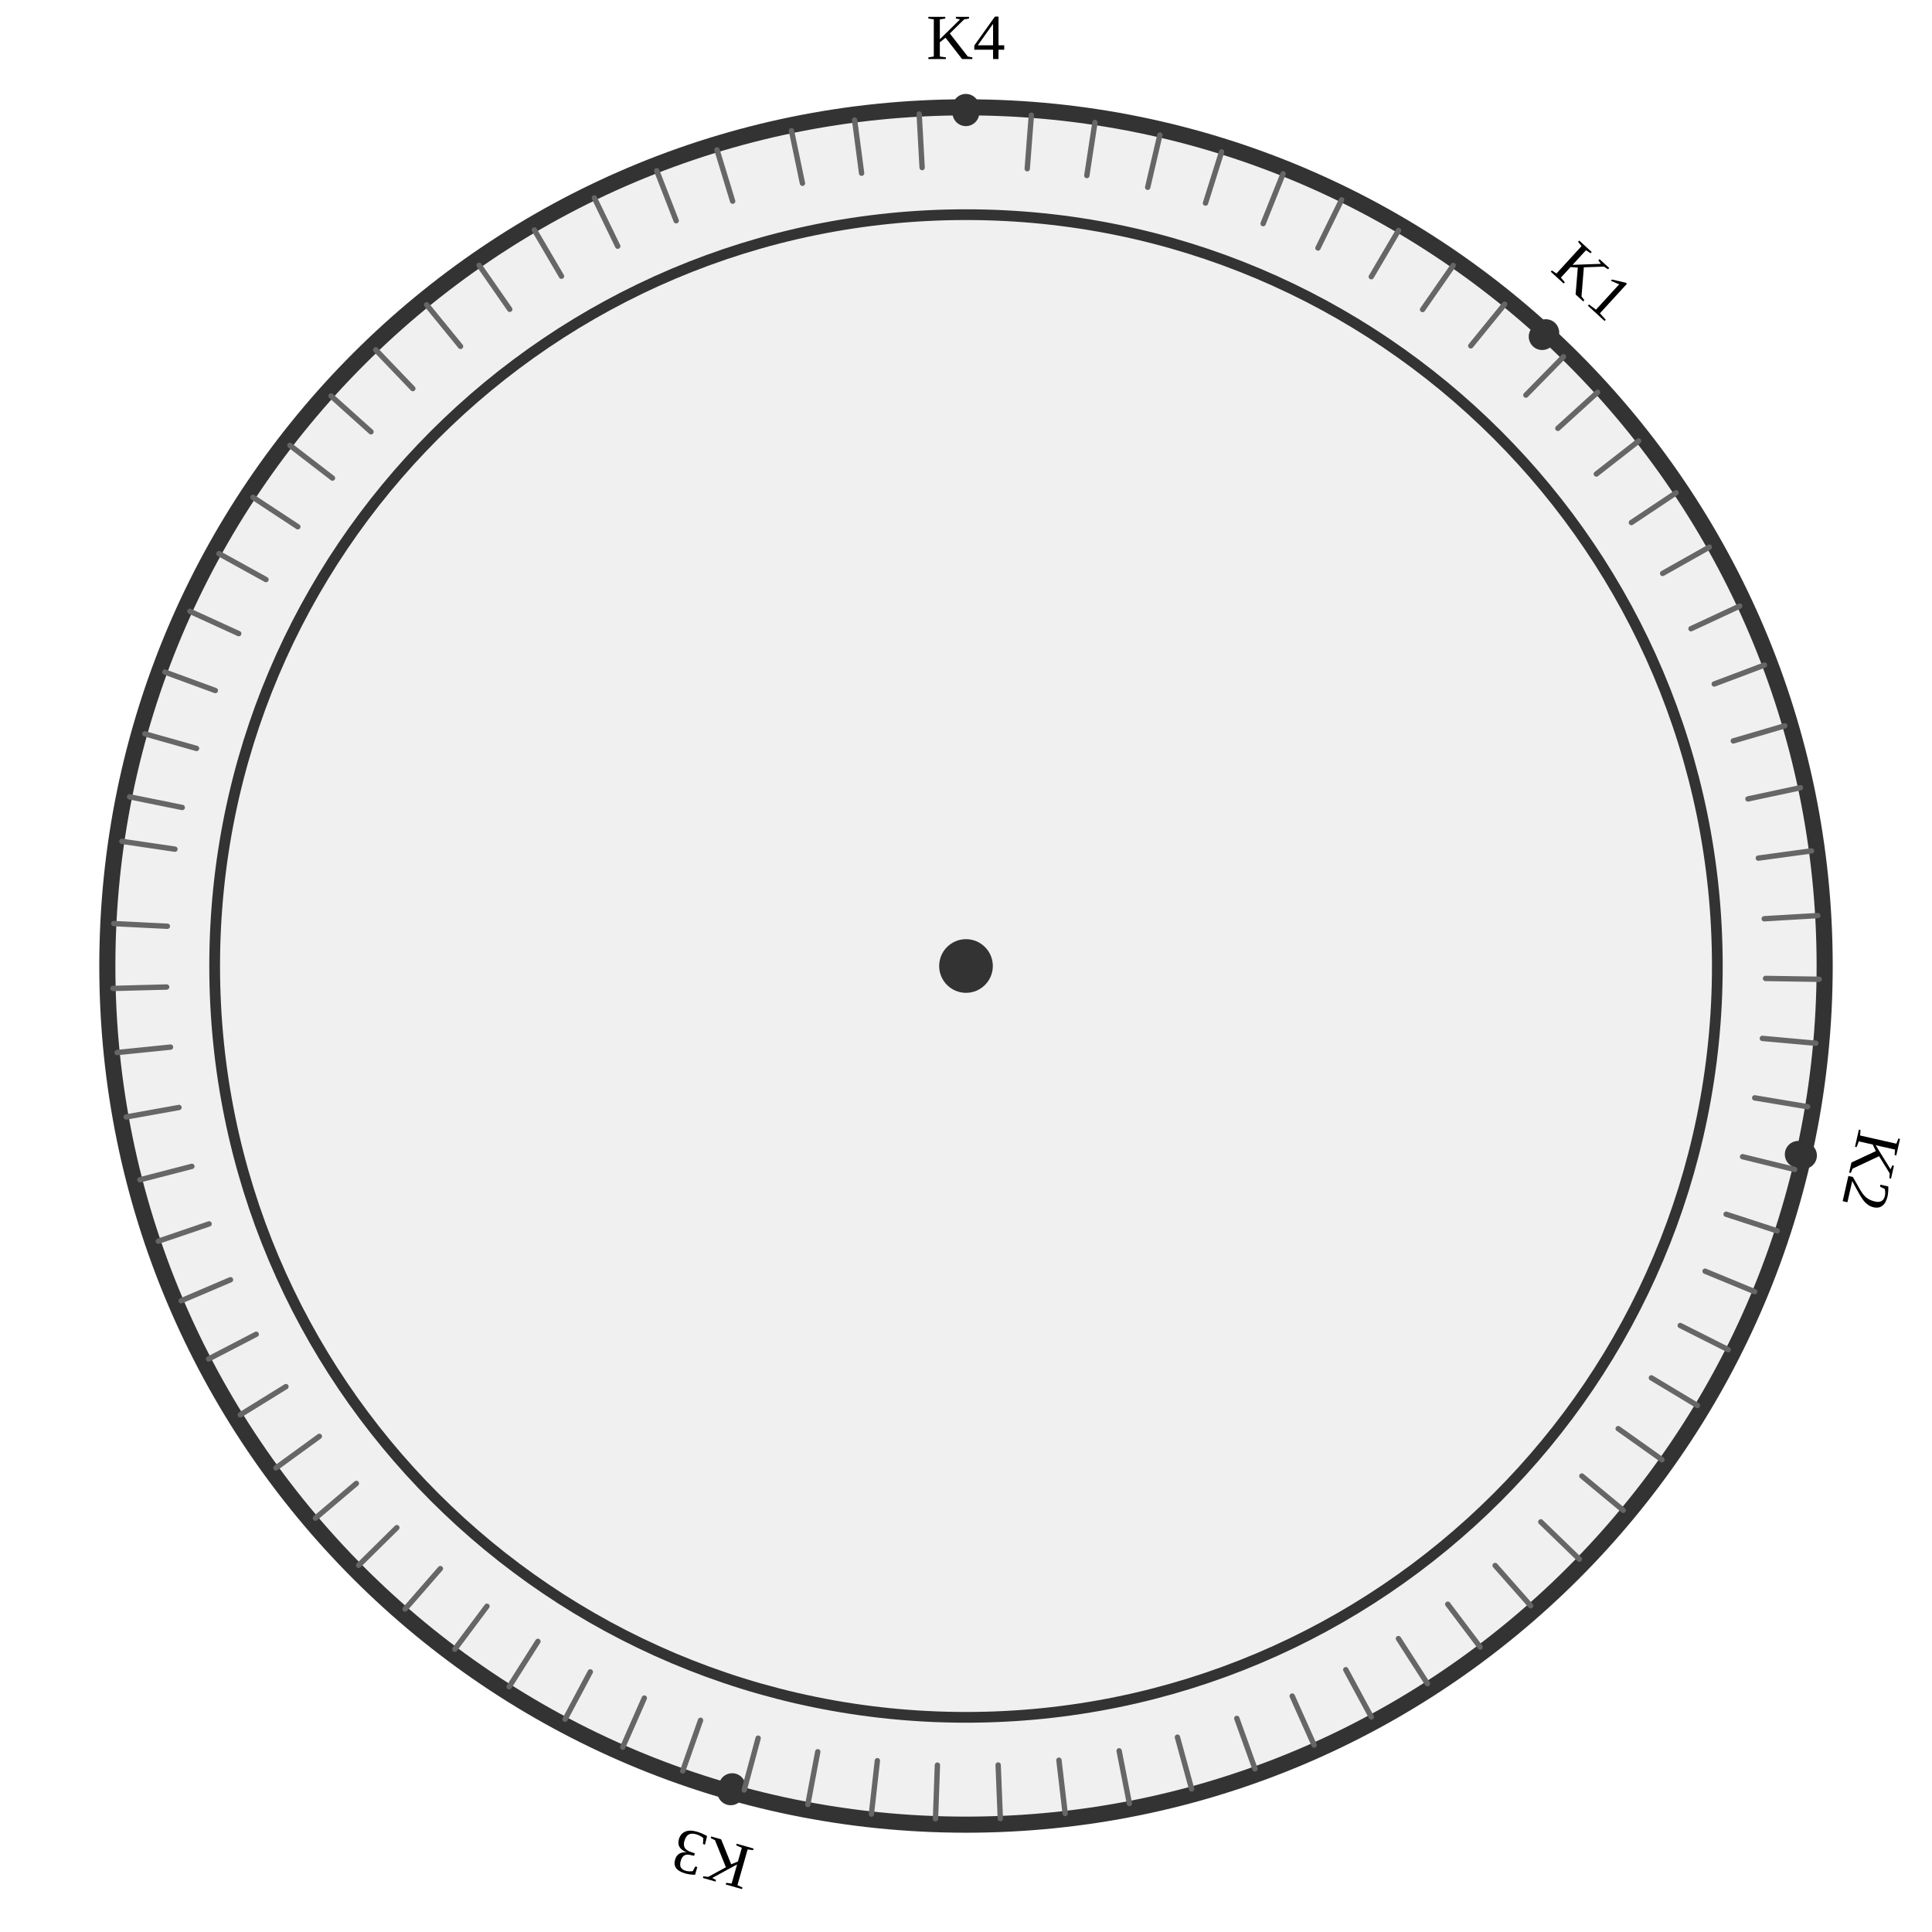
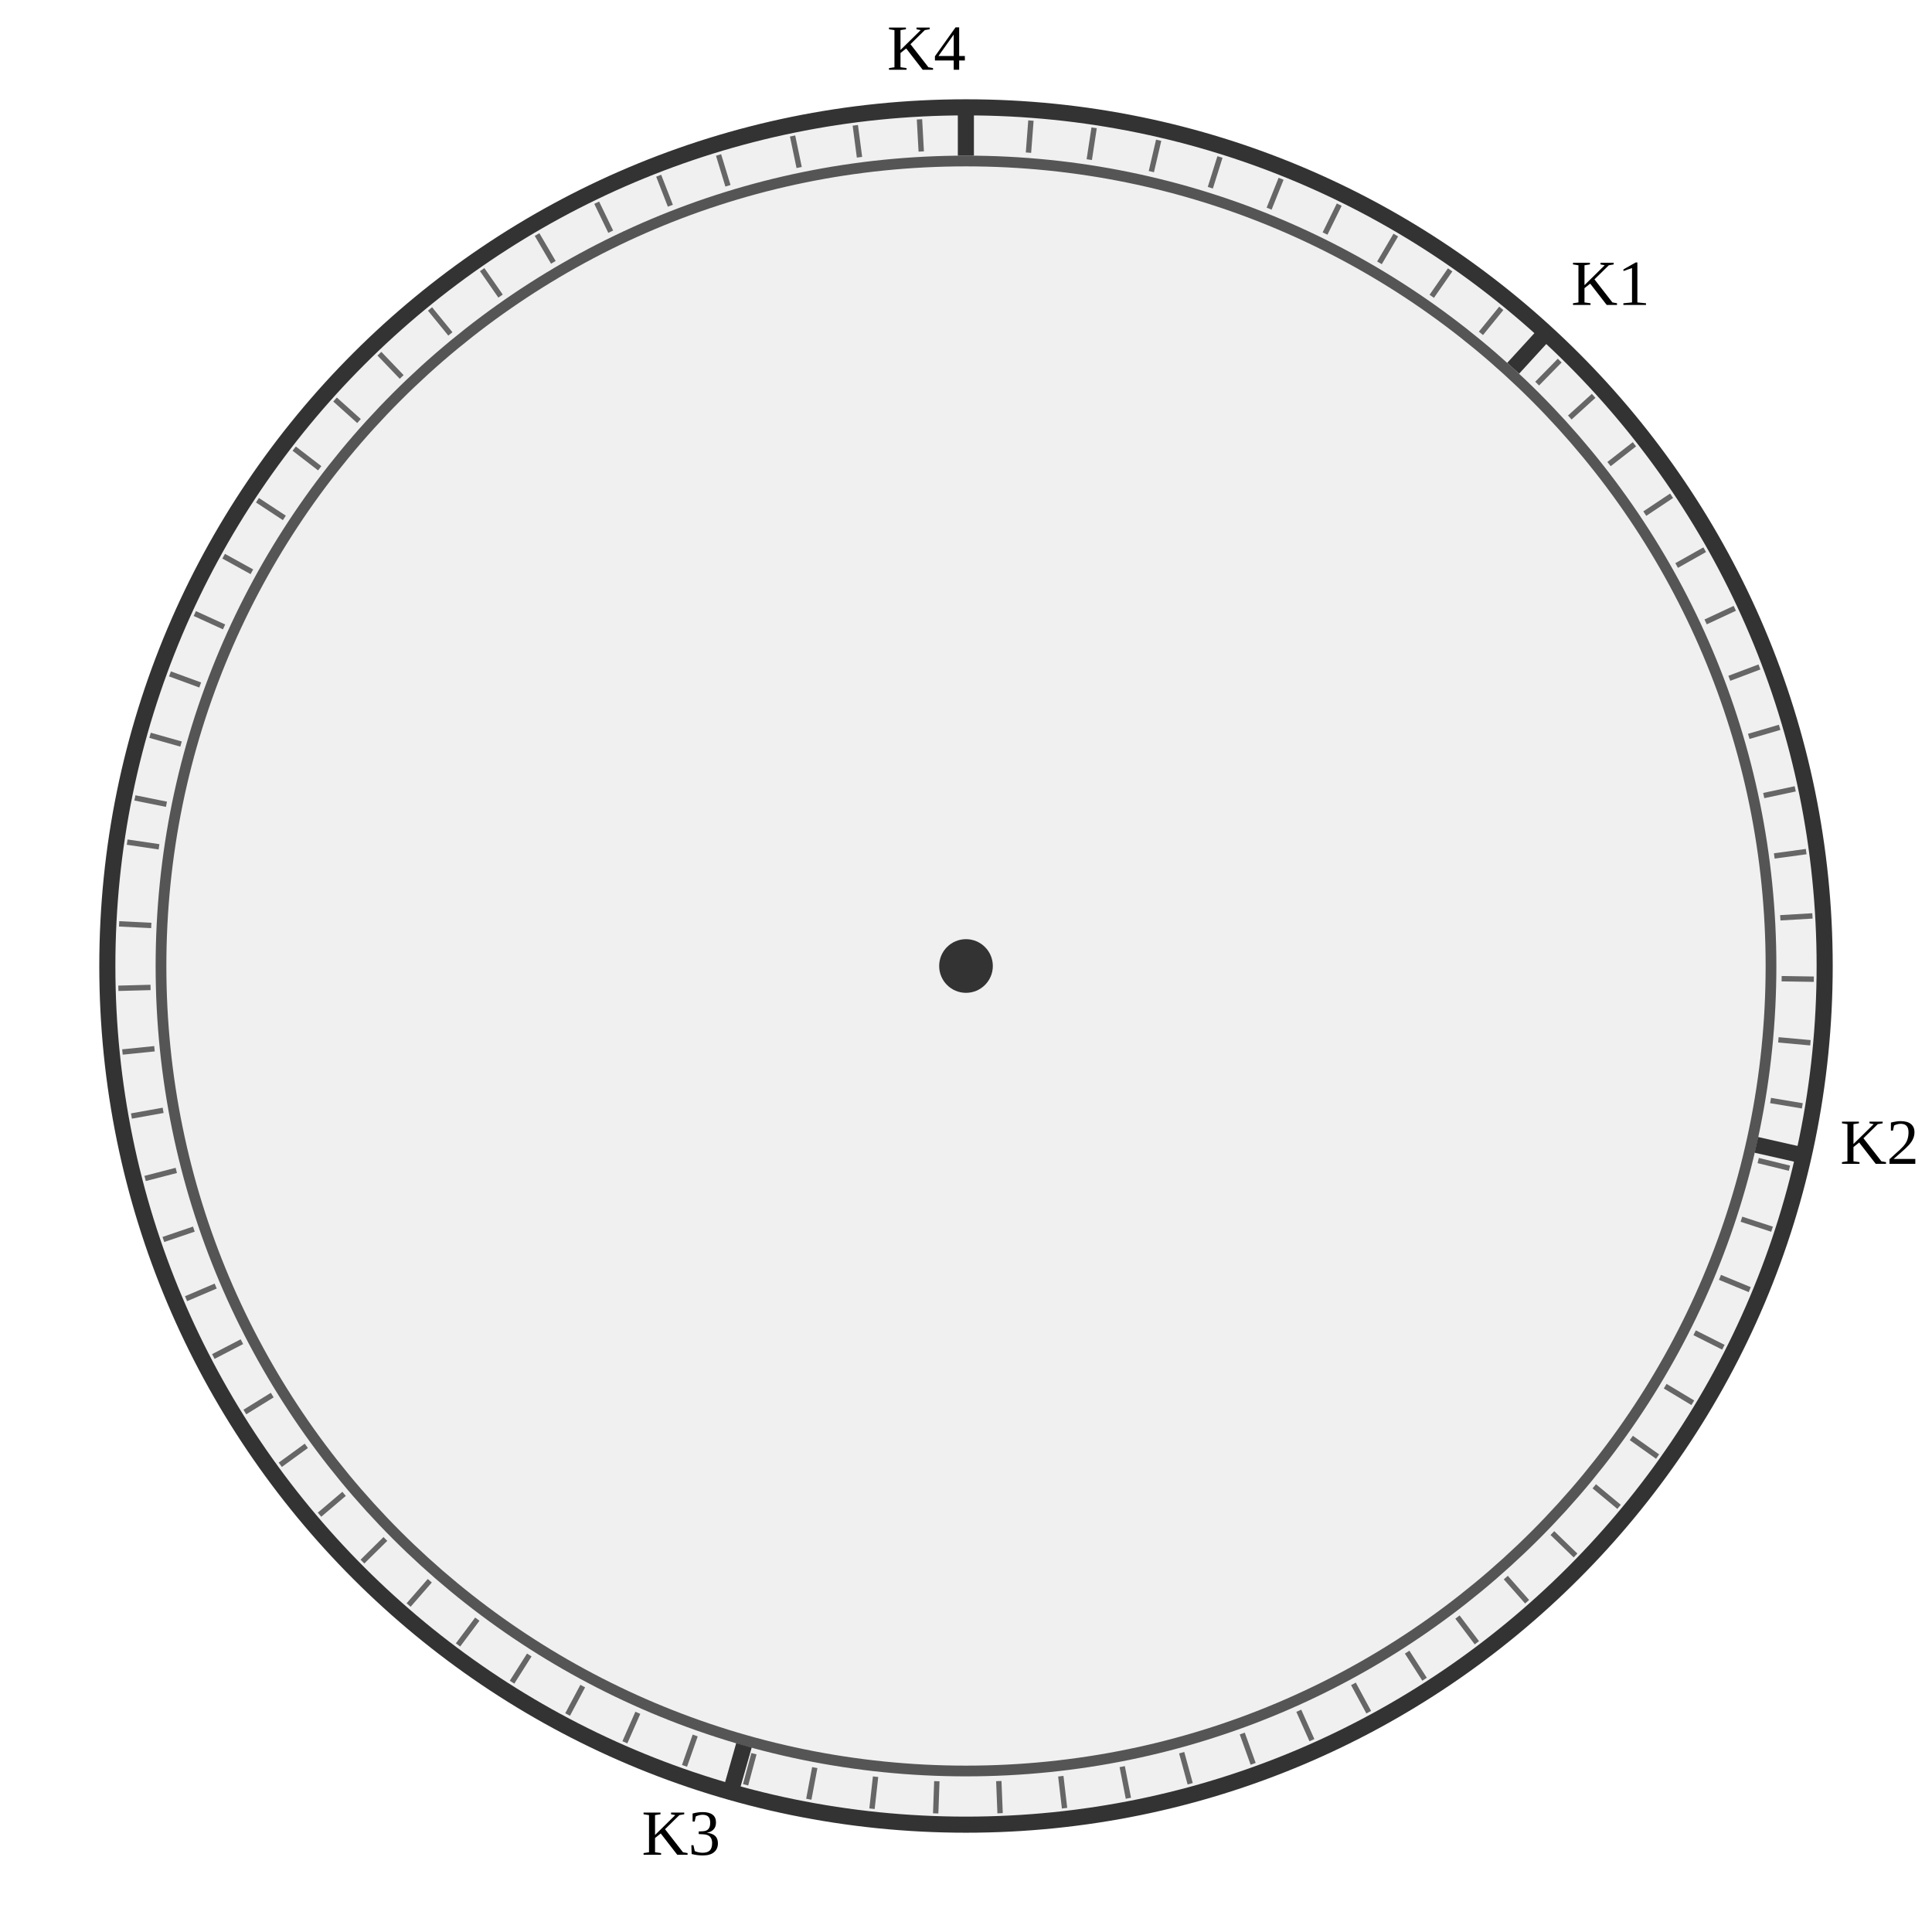
<svg xmlns="http://www.w3.org/2000/svg" height="360" viewBox="0 0 360 360" width="360">
  <g font-size="12" id="world" shape-rendering="geometricPrecision">
    <circle cx="180" cy="180" fill="#f0f0f0" r="160" stroke="#333" stroke-width="3" />
-     <circle cx="180" cy="180" fill="#f0f0f0" r="140" stroke="#333" stroke-width="2" />
-     <g transform="translate(180, 180)">
-       <path d="M0,-160 L0,-159" stroke="#333" stroke-linecap="round" stroke-width="5" transform="rotate(42.47157)" />
-       <text text-anchor="middle" transform="rotate(42.47157)" x="0" y="-169">
+     <circle cx="180" cy="180" fill="#f0f0f0" r="150" stroke="#555" stroke-width="2" />
+     <g>
+       <g transform="translate(180, 180)">
+         <path d="M0,-151 L0,-159" stroke="#333" stroke-width="3" transform="rotate(42.47157)" />
+         <path d="M0,-151 L0,-159" stroke="#333" stroke-width="3" transform="rotate(102.7523)" />
+         <path d="M0,-151 L0,-159" stroke="#333" stroke-width="3" transform="rotate(195.9027)" />
+         <path d="M0,-151 L0,-159" stroke="#333" stroke-width="3" transform="rotate(359.9911)" />
+         <path d="M0,-152 L0,-158" stroke="#666" stroke-width="1" transform="rotate(4.391899)" />
+         <path d="M0,-152 L0,-158" stroke="#666" stroke-width="1" transform="rotate(8.691472)" />
+         <path d="M0,-152 L0,-158" stroke="#666" stroke-width="1" transform="rotate(13.13354)" />
+         <path d="M0,-152 L0,-158" stroke="#666" stroke-width="1" transform="rotate(17.42842)" />
+         <path d="M0,-152 L0,-158" stroke="#666" stroke-width="1" transform="rotate(21.81328)" />
+         <path d="M0,-152 L0,-158" stroke="#666" stroke-width="1" transform="rotate(26.11406)" />
+         <path d="M0,-152 L0,-158" stroke="#666" stroke-width="1" transform="rotate(30.45567)" />
+         <path d="M0,-152 L0,-158" stroke="#666" stroke-width="1" transform="rotate(34.81767)" />
+         <path d="M0,-152 L0,-158" stroke="#666" stroke-width="1" transform="rotate(39.14317)" />
+         <path d="M0,-152 L0,-158" stroke="#666" stroke-width="1" transform="rotate(44.44148)" />
+         <path d="M0,-152 L0,-158" stroke="#666" stroke-width="1" transform="rotate(47.74779)" />
+         <path d="M0,-152 L0,-158" stroke="#666" stroke-width="1" transform="rotate(52.02681)" />
+         <path d="M0,-152 L0,-158" stroke="#666" stroke-width="1" transform="rotate(56.31823)" />
+         <path d="M0,-152 L0,-158" stroke="#666" stroke-width="1" transform="rotate(60.59669)" />
+         <path d="M0,-152 L0,-158" stroke="#666" stroke-width="1" transform="rotate(65.05073)" />
+         <path d="M0,-152 L0,-158" stroke="#666" stroke-width="1" transform="rotate(69.34817)" />
+         <path d="M0,-152 L0,-158" stroke="#666" stroke-width="1" transform="rotate(73.65091)" />
+         <path d="M0,-152 L0,-158" stroke="#666" stroke-width="1" transform="rotate(77.93949)" />
+         <path d="M0,-152 L0,-158" stroke="#666" stroke-width="1" transform="rotate(82.24639)" />
+         <path d="M0,-152 L0,-158" stroke="#666" stroke-width="1" transform="rotate(86.61268)" />
+         <path d="M0,-152 L0,-158" stroke="#666" stroke-width="1" transform="rotate(90.89141)" />
+         <path d="M0,-152 L0,-158" stroke="#666" stroke-width="1" transform="rotate(95.19437)" />
+         <path d="M0,-152 L0,-158" stroke="#666" stroke-width="1" transform="rotate(99.49183)" />
+         <path d="M0,-152 L0,-158" stroke="#666" stroke-width="1" transform="rotate(103.7967)" />
+         <path d="M0,-152 L0,-158" stroke="#666" stroke-width="1" transform="rotate(108.0844)" />
+         <path d="M0,-152 L0,-158" stroke="#666" stroke-width="1" transform="rotate(112.4379)" />
+         <path d="M0,-152 L0,-158" stroke="#666" stroke-width="1" transform="rotate(116.7191)" />
+         <path d="M0,-152 L0,-158" stroke="#666" stroke-width="1" transform="rotate(121.0039)" />
+         <path d="M0,-152 L0,-158" stroke="#666" stroke-width="1" transform="rotate(125.3509)" />
+         <path d="M0,-152 L0,-158" stroke="#666" stroke-width="1" transform="rotate(129.63)" />
+         <path d="M0,-152 L0,-158" stroke="#666" stroke-width="1" transform="rotate(134.0417)" />
+         <path d="M0,-152 L0,-158" stroke="#666" stroke-width="1" transform="rotate(138.5677)" />
+         <path d="M0,-152 L0,-158" stroke="#666" stroke-width="1" transform="rotate(142.952)" />
+         <path d="M0,-152 L0,-158" stroke="#666" stroke-width="1" transform="rotate(147.2618)" />
+         <path d="M0,-152 L0,-158" stroke="#666" stroke-width="1" transform="rotate(151.6444)" />
+         <path d="M0,-152 L0,-158" stroke="#666" stroke-width="1" transform="rotate(155.9236)" />
+         <path d="M0,-152 L0,-158" stroke="#666" stroke-width="1" transform="rotate(160.2052)" />
+         <path d="M0,-152 L0,-158" stroke="#666" stroke-width="1" transform="rotate(164.6688)" />
+         <path d="M0,-152 L0,-158" stroke="#666" stroke-width="1" transform="rotate(168.9594)" />
+         <path d="M0,-152 L0,-158" stroke="#666" stroke-width="1" transform="rotate(173.3256)" />
+         <path d="M0,-152 L0,-158" stroke="#666" stroke-width="1" transform="rotate(177.6954)" />
+         <path d="M0,-152 L0,-158" stroke="#666" stroke-width="1" transform="rotate(182.0488)" />
+         <path d="M0,-152 L0,-158" stroke="#666" stroke-width="1" transform="rotate(186.3644)" />
+         <path d="M0,-152 L0,-158" stroke="#666" stroke-width="1" transform="rotate(190.6838)" />
+         <path d="M0,-152 L0,-158" stroke="#666" stroke-width="1" transform="rotate(195.0659)" />
+         <path d="M0,-152 L0,-158" stroke="#666" stroke-width="1" transform="rotate(199.3884)" />
+         <path d="M0,-152 L0,-158" stroke="#666" stroke-width="1" transform="rotate(203.7218)" />
+         <path d="M0,-152 L0,-158" stroke="#666" stroke-width="1" transform="rotate(208.0238)" />
+         <path d="M0,-152 L0,-158" stroke="#666" stroke-width="1" transform="rotate(212.3686)" />
+         <path d="M0,-152 L0,-158" stroke="#666" stroke-width="1" transform="rotate(216.8036)" />
+         <path d="M0,-152 L0,-158" stroke="#666" stroke-width="1" transform="rotate(221.0963)" />
+         <path d="M0,-152 L0,-158" stroke="#666" stroke-width="1" transform="rotate(225.3803)" />
+         <path d="M0,-152 L0,-158" stroke="#666" stroke-width="1" transform="rotate(229.6774)" />
+         <path d="M0,-152 L0,-158" stroke="#666" stroke-width="1" transform="rotate(233.9684)" />
+         <path d="M0,-152 L0,-158" stroke="#666" stroke-width="1" transform="rotate(238.2635)" />
+         <path d="M0,-152 L0,-158" stroke="#666" stroke-width="1" transform="rotate(242.5781)" />
+         <path d="M0,-152 L0,-158" stroke="#666" stroke-width="1" transform="rotate(246.8989)" />
+         <path d="M0,-152 L0,-158" stroke="#666" stroke-width="1" transform="rotate(251.1841)" />
+         <path d="M0,-152 L0,-158" stroke="#666" stroke-width="1" transform="rotate(255.4891)" />
+         <path d="M0,-152 L0,-158" stroke="#666" stroke-width="1" transform="rotate(259.8092)" />
+         <path d="M0,-152 L0,-158" stroke="#666" stroke-width="1" transform="rotate(264.1788)" />
+         <path d="M0,-152 L0,-158" stroke="#666" stroke-width="1" transform="rotate(268.4938)" />
+         <path d="M0,-152 L0,-158" stroke="#666" stroke-width="1" transform="rotate(272.8491)" />
+         <path d="M0,-152 L0,-158" stroke="#666" stroke-width="1" transform="rotate(278.4015)" />
+         <path d="M0,-152 L0,-158" stroke="#666" stroke-width="1" transform="rotate(281.4344)" />
+         <path d="M0,-152 L0,-158" stroke="#666" stroke-width="1" transform="rotate(285.7879)" />
+         <path d="M0,-152 L0,-158" stroke="#666" stroke-width="1" transform="rotate(290.1505)" />
+         <path d="M0,-152 L0,-158" stroke="#666" stroke-width="1" transform="rotate(294.5622)" />
+         <path d="M0,-152 L0,-158" stroke="#666" stroke-width="1" transform="rotate(298.9002)" />
+         <path d="M0,-152 L0,-158" stroke="#666" stroke-width="1" transform="rotate(303.3195)" />
+         <path d="M0,-152 L0,-158" stroke="#666" stroke-width="1" transform="rotate(307.601)" />
+         <path d="M0,-152 L0,-158" stroke="#666" stroke-width="1" transform="rotate(311.9174)" />
+         <path d="M0,-152 L0,-158" stroke="#666" stroke-width="1" transform="rotate(316.2284)" />
+         <path d="M0,-152 L0,-158" stroke="#666" stroke-width="1" transform="rotate(320.7945)" />
+         <path d="M0,-152 L0,-158" stroke="#666" stroke-width="1" transform="rotate(325.2091)" />
+         <path d="M0,-152 L0,-158" stroke="#666" stroke-width="1" transform="rotate(329.6114)" />
+         <path d="M0,-152 L0,-158" stroke="#666" stroke-width="1" transform="rotate(334.1805)" />
+         <path d="M0,-152 L0,-158" stroke="#666" stroke-width="1" transform="rotate(338.7504)" />
+         <path d="M0,-152 L0,-158" stroke="#666" stroke-width="1" transform="rotate(343.0328)" />
+         <path d="M0,-152 L0,-158" stroke="#666" stroke-width="1" transform="rotate(348.1982)" />
+         <path d="M0,-152 L0,-158" stroke="#666" stroke-width="1" transform="rotate(352.4982)" />
+         <path d="M0,-152 L0,-158" stroke="#666" stroke-width="1" transform="rotate(356.8548)" />
+       </g>
+       <g transform="translate(180, 180)">
+         <text text-anchor="start" x="112.762" y="-123.181">
K1

</text>
-       <path d="M0,-160 L0,-159" stroke="#333" stroke-linecap="round" stroke-width="5" transform="rotate(102.7523)" />
-       <text text-anchor="middle" transform="rotate(102.7523)" x="0" y="-169">
+         <text text-anchor="start" x="162.881" y="36.863">
K2

</text>
-       <path d="M0,-160 L0,-159" stroke="#333" stroke-linecap="round" stroke-width="5" transform="rotate(195.9027)" />
-       <text text-anchor="middle" transform="rotate(195.9027)" x="0" y="-169">
+         <text text-anchor="end" x="-45.759" y="165.609">
K3
</text>
-       <path d="M0,-160 L0,-159" stroke="#333" stroke-linecap="round" stroke-width="5" transform="rotate(359.9911)" />
-       <text text-anchor="middle" transform="rotate(359.9911)" x="0" y="-169">
+         <text text-anchor="end" x="-0.026" y="-167">
K4
</text>
-       <path d="M0,-149 L0,-159" stroke="#666" stroke-linecap="round" stroke-width="1" transform="rotate(4.391899)" />
-       <path d="M0,-149 L0,-159" stroke="#666" stroke-linecap="round" stroke-width="1" transform="rotate(8.691472)" />
-       <path d="M0,-149 L0,-159" stroke="#666" stroke-linecap="round" stroke-width="1" transform="rotate(13.13354)" />
-       <path d="M0,-149 L0,-159" stroke="#666" stroke-linecap="round" stroke-width="1" transform="rotate(17.42842)" />
-       <path d="M0,-149 L0,-159" stroke="#666" stroke-linecap="round" stroke-width="1" transform="rotate(21.81328)" />
-       <path d="M0,-149 L0,-159" stroke="#666" stroke-linecap="round" stroke-width="1" transform="rotate(26.11406)" />
-       <path d="M0,-149 L0,-159" stroke="#666" stroke-linecap="round" stroke-width="1" transform="rotate(30.45567)" />
-       <path d="M0,-149 L0,-159" stroke="#666" stroke-linecap="round" stroke-width="1" transform="rotate(34.81767)" />
-       <path d="M0,-149 L0,-159" stroke="#666" stroke-linecap="round" stroke-width="1" transform="rotate(39.14317)" />
-       <path d="M0,-149 L0,-159" stroke="#666" stroke-linecap="round" stroke-width="1" transform="rotate(44.44148)" />
-       <path d="M0,-149 L0,-159" stroke="#666" stroke-linecap="round" stroke-width="1" transform="rotate(47.74779)" />
-       <path d="M0,-149 L0,-159" stroke="#666" stroke-linecap="round" stroke-width="1" transform="rotate(52.02681)" />
-       <path d="M0,-149 L0,-159" stroke="#666" stroke-linecap="round" stroke-width="1" transform="rotate(56.31823)" />
-       <path d="M0,-149 L0,-159" stroke="#666" stroke-linecap="round" stroke-width="1" transform="rotate(60.59669)" />
-       <path d="M0,-149 L0,-159" stroke="#666" stroke-linecap="round" stroke-width="1" transform="rotate(65.05073)" />
-       <path d="M0,-149 L0,-159" stroke="#666" stroke-linecap="round" stroke-width="1" transform="rotate(69.34817)" />
-       <path d="M0,-149 L0,-159" stroke="#666" stroke-linecap="round" stroke-width="1" transform="rotate(73.65091)" />
-       <path d="M0,-149 L0,-159" stroke="#666" stroke-linecap="round" stroke-width="1" transform="rotate(77.93949)" />
-       <path d="M0,-149 L0,-159" stroke="#666" stroke-linecap="round" stroke-width="1" transform="rotate(82.24639)" />
-       <path d="M0,-149 L0,-159" stroke="#666" stroke-linecap="round" stroke-width="1" transform="rotate(86.61268)" />
-       <path d="M0,-149 L0,-159" stroke="#666" stroke-linecap="round" stroke-width="1" transform="rotate(90.89141)" />
-       <path d="M0,-149 L0,-159" stroke="#666" stroke-linecap="round" stroke-width="1" transform="rotate(95.19437)" />
-       <path d="M0,-149 L0,-159" stroke="#666" stroke-linecap="round" stroke-width="1" transform="rotate(99.49183)" />
-       <path d="M0,-149 L0,-159" stroke="#666" stroke-linecap="round" stroke-width="1" transform="rotate(103.7967)" />
-       <path d="M0,-149 L0,-159" stroke="#666" stroke-linecap="round" stroke-width="1" transform="rotate(108.0844)" />
-       <path d="M0,-149 L0,-159" stroke="#666" stroke-linecap="round" stroke-width="1" transform="rotate(112.4379)" />
-       <path d="M0,-149 L0,-159" stroke="#666" stroke-linecap="round" stroke-width="1" transform="rotate(116.7191)" />
-       <path d="M0,-149 L0,-159" stroke="#666" stroke-linecap="round" stroke-width="1" transform="rotate(121.0039)" />
-       <path d="M0,-149 L0,-159" stroke="#666" stroke-linecap="round" stroke-width="1" transform="rotate(125.3509)" />
-       <path d="M0,-149 L0,-159" stroke="#666" stroke-linecap="round" stroke-width="1" transform="rotate(129.63)" />
-       <path d="M0,-149 L0,-159" stroke="#666" stroke-linecap="round" stroke-width="1" transform="rotate(134.0417)" />
-       <path d="M0,-149 L0,-159" stroke="#666" stroke-linecap="round" stroke-width="1" transform="rotate(138.5677)" />
-       <path d="M0,-149 L0,-159" stroke="#666" stroke-linecap="round" stroke-width="1" transform="rotate(142.952)" />
-       <path d="M0,-149 L0,-159" stroke="#666" stroke-linecap="round" stroke-width="1" transform="rotate(147.2618)" />
-       <path d="M0,-149 L0,-159" stroke="#666" stroke-linecap="round" stroke-width="1" transform="rotate(151.6444)" />
-       <path d="M0,-149 L0,-159" stroke="#666" stroke-linecap="round" stroke-width="1" transform="rotate(155.9236)" />
-       <path d="M0,-149 L0,-159" stroke="#666" stroke-linecap="round" stroke-width="1" transform="rotate(160.2052)" />
-       <path d="M0,-149 L0,-159" stroke="#666" stroke-linecap="round" stroke-width="1" transform="rotate(164.6688)" />
-       <path d="M0,-149 L0,-159" stroke="#666" stroke-linecap="round" stroke-width="1" transform="rotate(168.9594)" />
-       <path d="M0,-149 L0,-159" stroke="#666" stroke-linecap="round" stroke-width="1" transform="rotate(173.3256)" />
-       <path d="M0,-149 L0,-159" stroke="#666" stroke-linecap="round" stroke-width="1" transform="rotate(177.6954)" />
-       <path d="M0,-149 L0,-159" stroke="#666" stroke-linecap="round" stroke-width="1" transform="rotate(182.0488)" />
-       <path d="M0,-149 L0,-159" stroke="#666" stroke-linecap="round" stroke-width="1" transform="rotate(186.3644)" />
-       <path d="M0,-149 L0,-159" stroke="#666" stroke-linecap="round" stroke-width="1" transform="rotate(190.6838)" />
-       <path d="M0,-149 L0,-159" stroke="#666" stroke-linecap="round" stroke-width="1" transform="rotate(195.0659)" />
-       <path d="M0,-149 L0,-159" stroke="#666" stroke-linecap="round" stroke-width="1" transform="rotate(199.3884)" />
-       <path d="M0,-149 L0,-159" stroke="#666" stroke-linecap="round" stroke-width="1" transform="rotate(203.7218)" />
-       <path d="M0,-149 L0,-159" stroke="#666" stroke-linecap="round" stroke-width="1" transform="rotate(208.0238)" />
-       <path d="M0,-149 L0,-159" stroke="#666" stroke-linecap="round" stroke-width="1" transform="rotate(212.3686)" />
-       <path d="M0,-149 L0,-159" stroke="#666" stroke-linecap="round" stroke-width="1" transform="rotate(216.8036)" />
-       <path d="M0,-149 L0,-159" stroke="#666" stroke-linecap="round" stroke-width="1" transform="rotate(221.0963)" />
-       <path d="M0,-149 L0,-159" stroke="#666" stroke-linecap="round" stroke-width="1" transform="rotate(225.3803)" />
-       <path d="M0,-149 L0,-159" stroke="#666" stroke-linecap="round" stroke-width="1" transform="rotate(229.6774)" />
-       <path d="M0,-149 L0,-159" stroke="#666" stroke-linecap="round" stroke-width="1" transform="rotate(233.9684)" />
-       <path d="M0,-149 L0,-159" stroke="#666" stroke-linecap="round" stroke-width="1" transform="rotate(238.2635)" />
-       <path d="M0,-149 L0,-159" stroke="#666" stroke-linecap="round" stroke-width="1" transform="rotate(242.5781)" />
-       <path d="M0,-149 L0,-159" stroke="#666" stroke-linecap="round" stroke-width="1" transform="rotate(246.8989)" />
-       <path d="M0,-149 L0,-159" stroke="#666" stroke-linecap="round" stroke-width="1" transform="rotate(251.1841)" />
-       <path d="M0,-149 L0,-159" stroke="#666" stroke-linecap="round" stroke-width="1" transform="rotate(255.4891)" />
-       <path d="M0,-149 L0,-159" stroke="#666" stroke-linecap="round" stroke-width="1" transform="rotate(259.8092)" />
-       <path d="M0,-149 L0,-159" stroke="#666" stroke-linecap="round" stroke-width="1" transform="rotate(264.1788)" />
-       <path d="M0,-149 L0,-159" stroke="#666" stroke-linecap="round" stroke-width="1" transform="rotate(268.4938)" />
-       <path d="M0,-149 L0,-159" stroke="#666" stroke-linecap="round" stroke-width="1" transform="rotate(272.8491)" />
-       <path d="M0,-149 L0,-159" stroke="#666" stroke-linecap="round" stroke-width="1" transform="rotate(278.4015)" />
-       <path d="M0,-149 L0,-159" stroke="#666" stroke-linecap="round" stroke-width="1" transform="rotate(281.4344)" />
-       <path d="M0,-149 L0,-159" stroke="#666" stroke-linecap="round" stroke-width="1" transform="rotate(285.7879)" />
-       <path d="M0,-149 L0,-159" stroke="#666" stroke-linecap="round" stroke-width="1" transform="rotate(290.1505)" />
-       <path d="M0,-149 L0,-159" stroke="#666" stroke-linecap="round" stroke-width="1" transform="rotate(294.5622)" />
-       <path d="M0,-149 L0,-159" stroke="#666" stroke-linecap="round" stroke-width="1" transform="rotate(298.9002)" />
-       <path d="M0,-149 L0,-159" stroke="#666" stroke-linecap="round" stroke-width="1" transform="rotate(303.3195)" />
-       <path d="M0,-149 L0,-159" stroke="#666" stroke-linecap="round" stroke-width="1" transform="rotate(307.601)" />
-       <path d="M0,-149 L0,-159" stroke="#666" stroke-linecap="round" stroke-width="1" transform="rotate(311.9174)" />
-       <path d="M0,-149 L0,-159" stroke="#666" stroke-linecap="round" stroke-width="1" transform="rotate(316.2284)" />
-       <path d="M0,-149 L0,-159" stroke="#666" stroke-linecap="round" stroke-width="1" transform="rotate(320.7945)" />
-       <path d="M0,-149 L0,-159" stroke="#666" stroke-linecap="round" stroke-width="1" transform="rotate(325.2091)" />
-       <path d="M0,-149 L0,-159" stroke="#666" stroke-linecap="round" stroke-width="1" transform="rotate(329.6114)" />
-       <path d="M0,-149 L0,-159" stroke="#666" stroke-linecap="round" stroke-width="1" transform="rotate(334.1805)" />
-       <path d="M0,-149 L0,-159" stroke="#666" stroke-linecap="round" stroke-width="1" transform="rotate(338.7504)" />
-       <path d="M0,-149 L0,-159" stroke="#666" stroke-linecap="round" stroke-width="1" transform="rotate(343.0328)" />
-       <path d="M0,-149 L0,-159" stroke="#666" stroke-linecap="round" stroke-width="1" transform="rotate(348.1982)" />
-       <path d="M0,-149 L0,-159" stroke="#666" stroke-linecap="round" stroke-width="1" transform="rotate(352.4982)" />
-       <path d="M0,-149 L0,-159" stroke="#666" stroke-linecap="round" stroke-width="1" transform="rotate(356.8548)" />
+       </g>
    </g>
    <circle cx="180" cy="180" fill="#333" r="5" />
  </g>
</svg>
